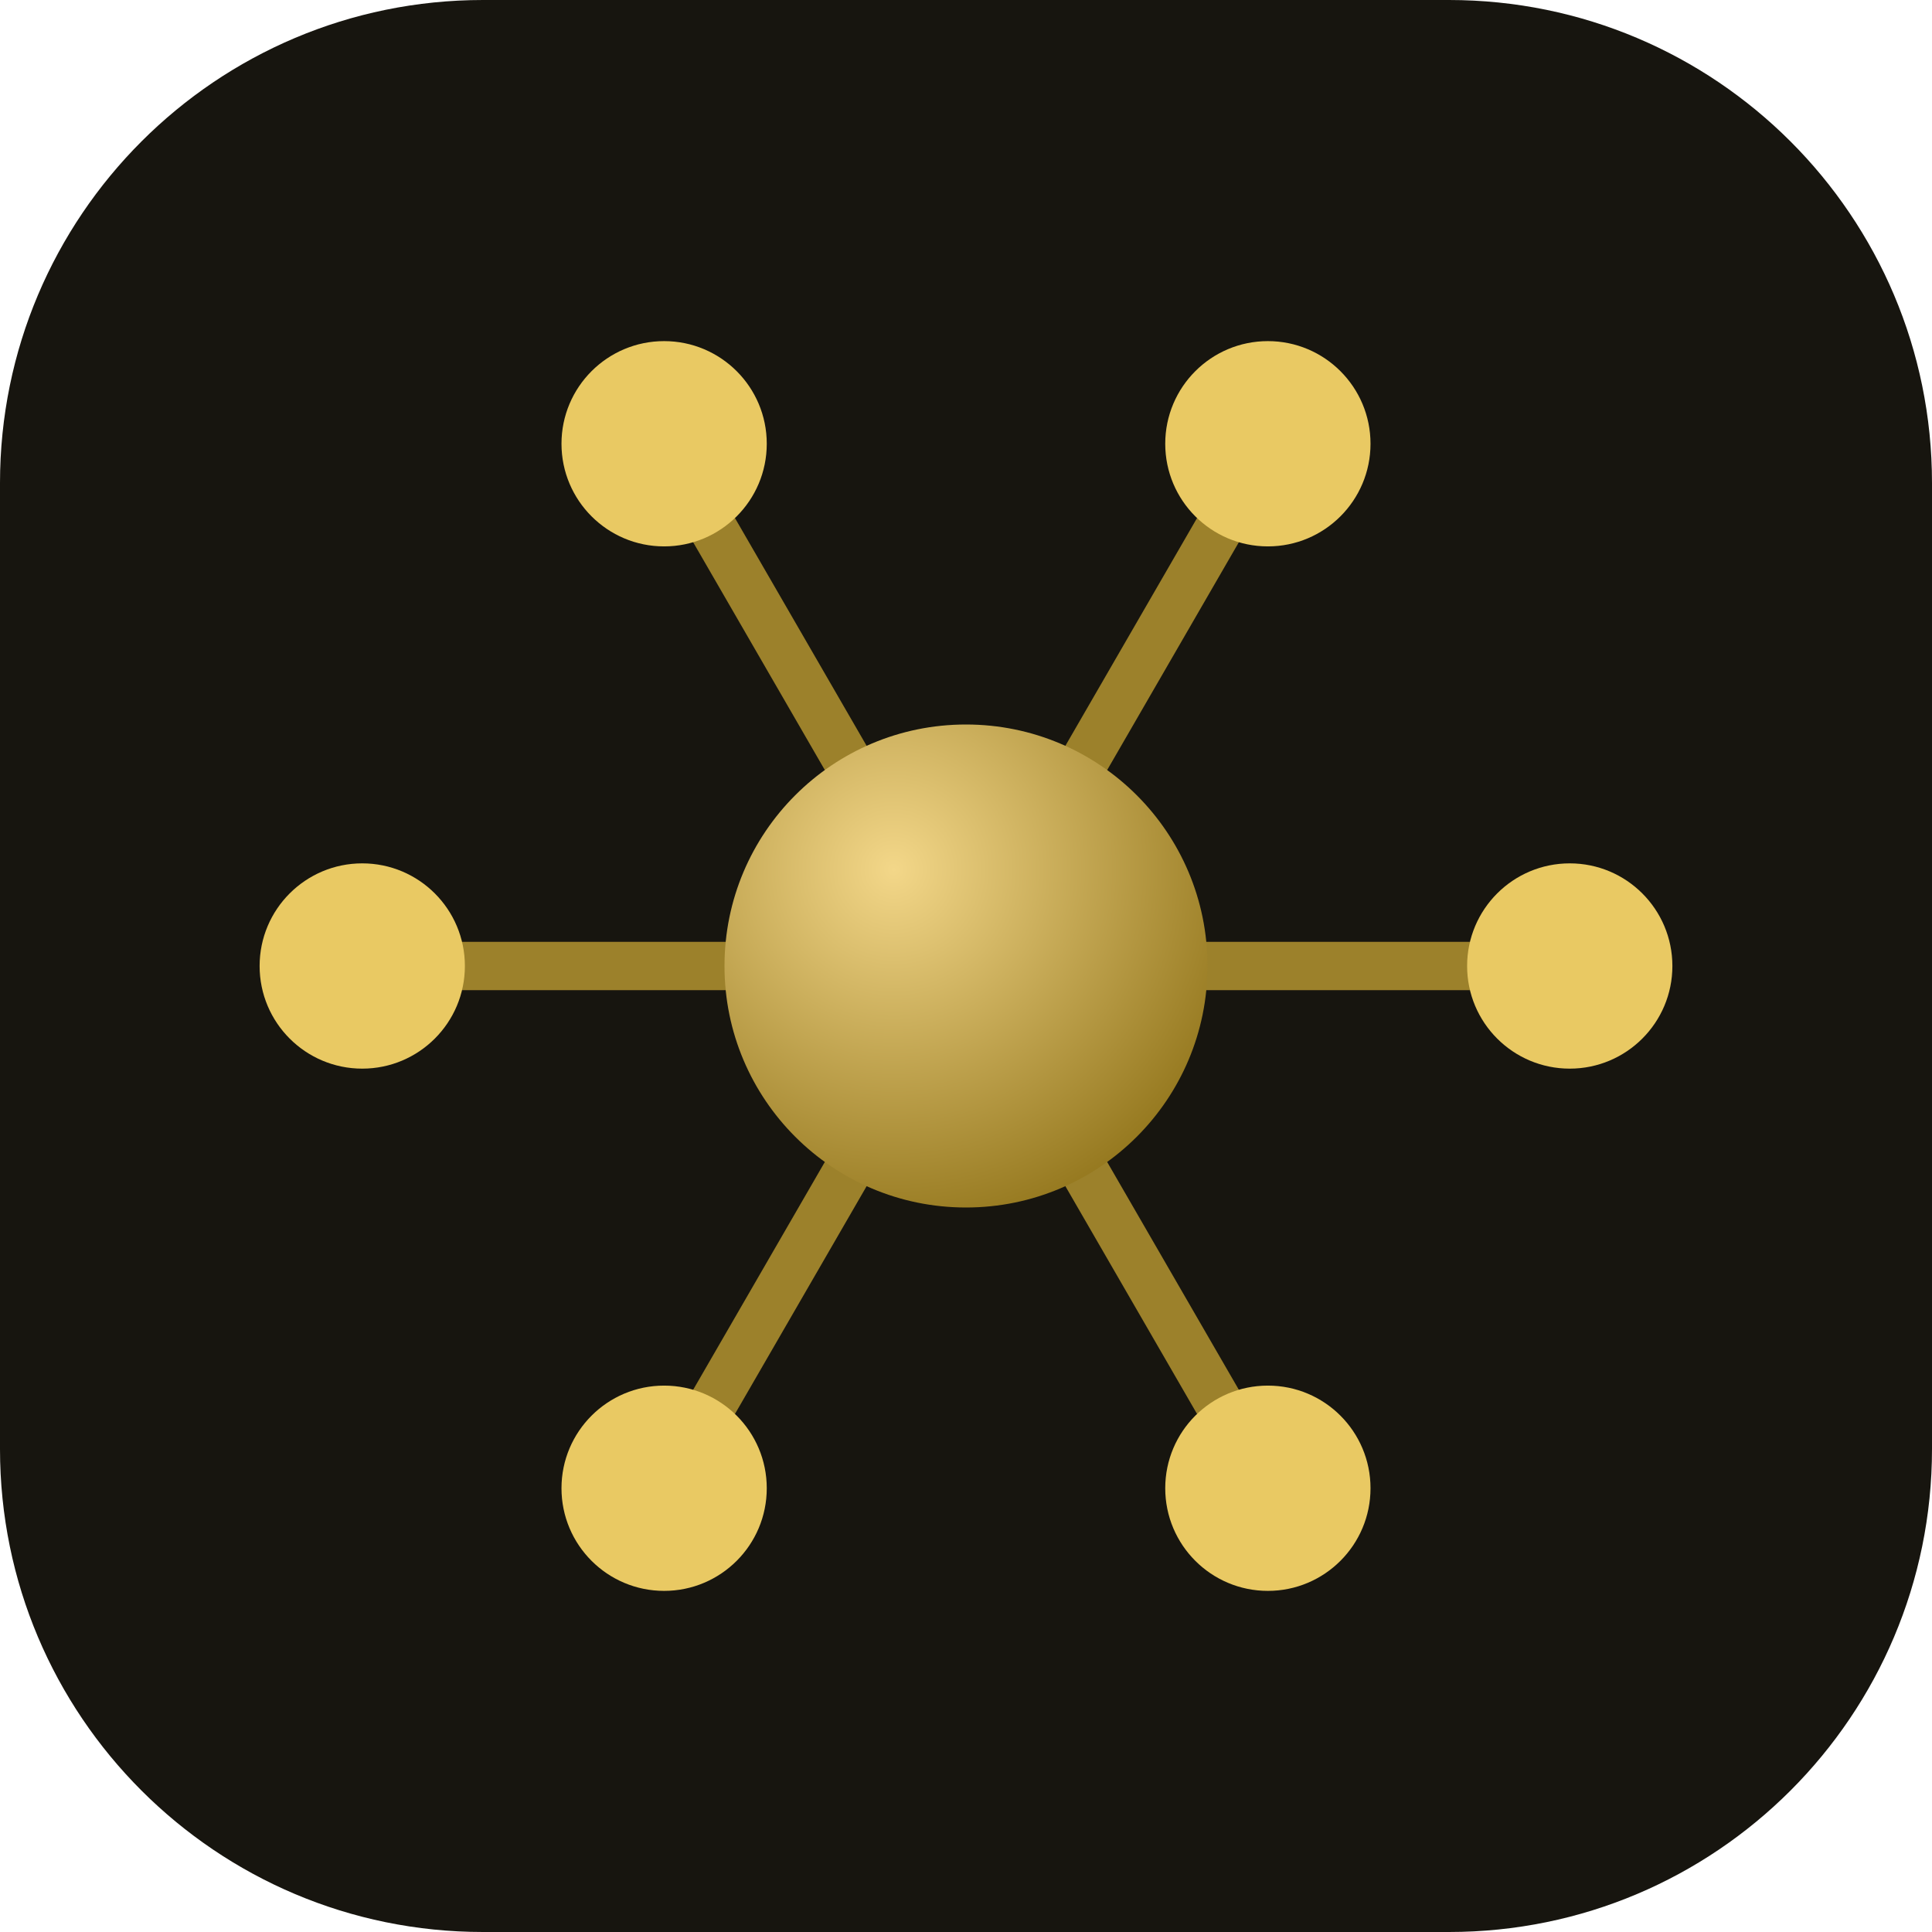
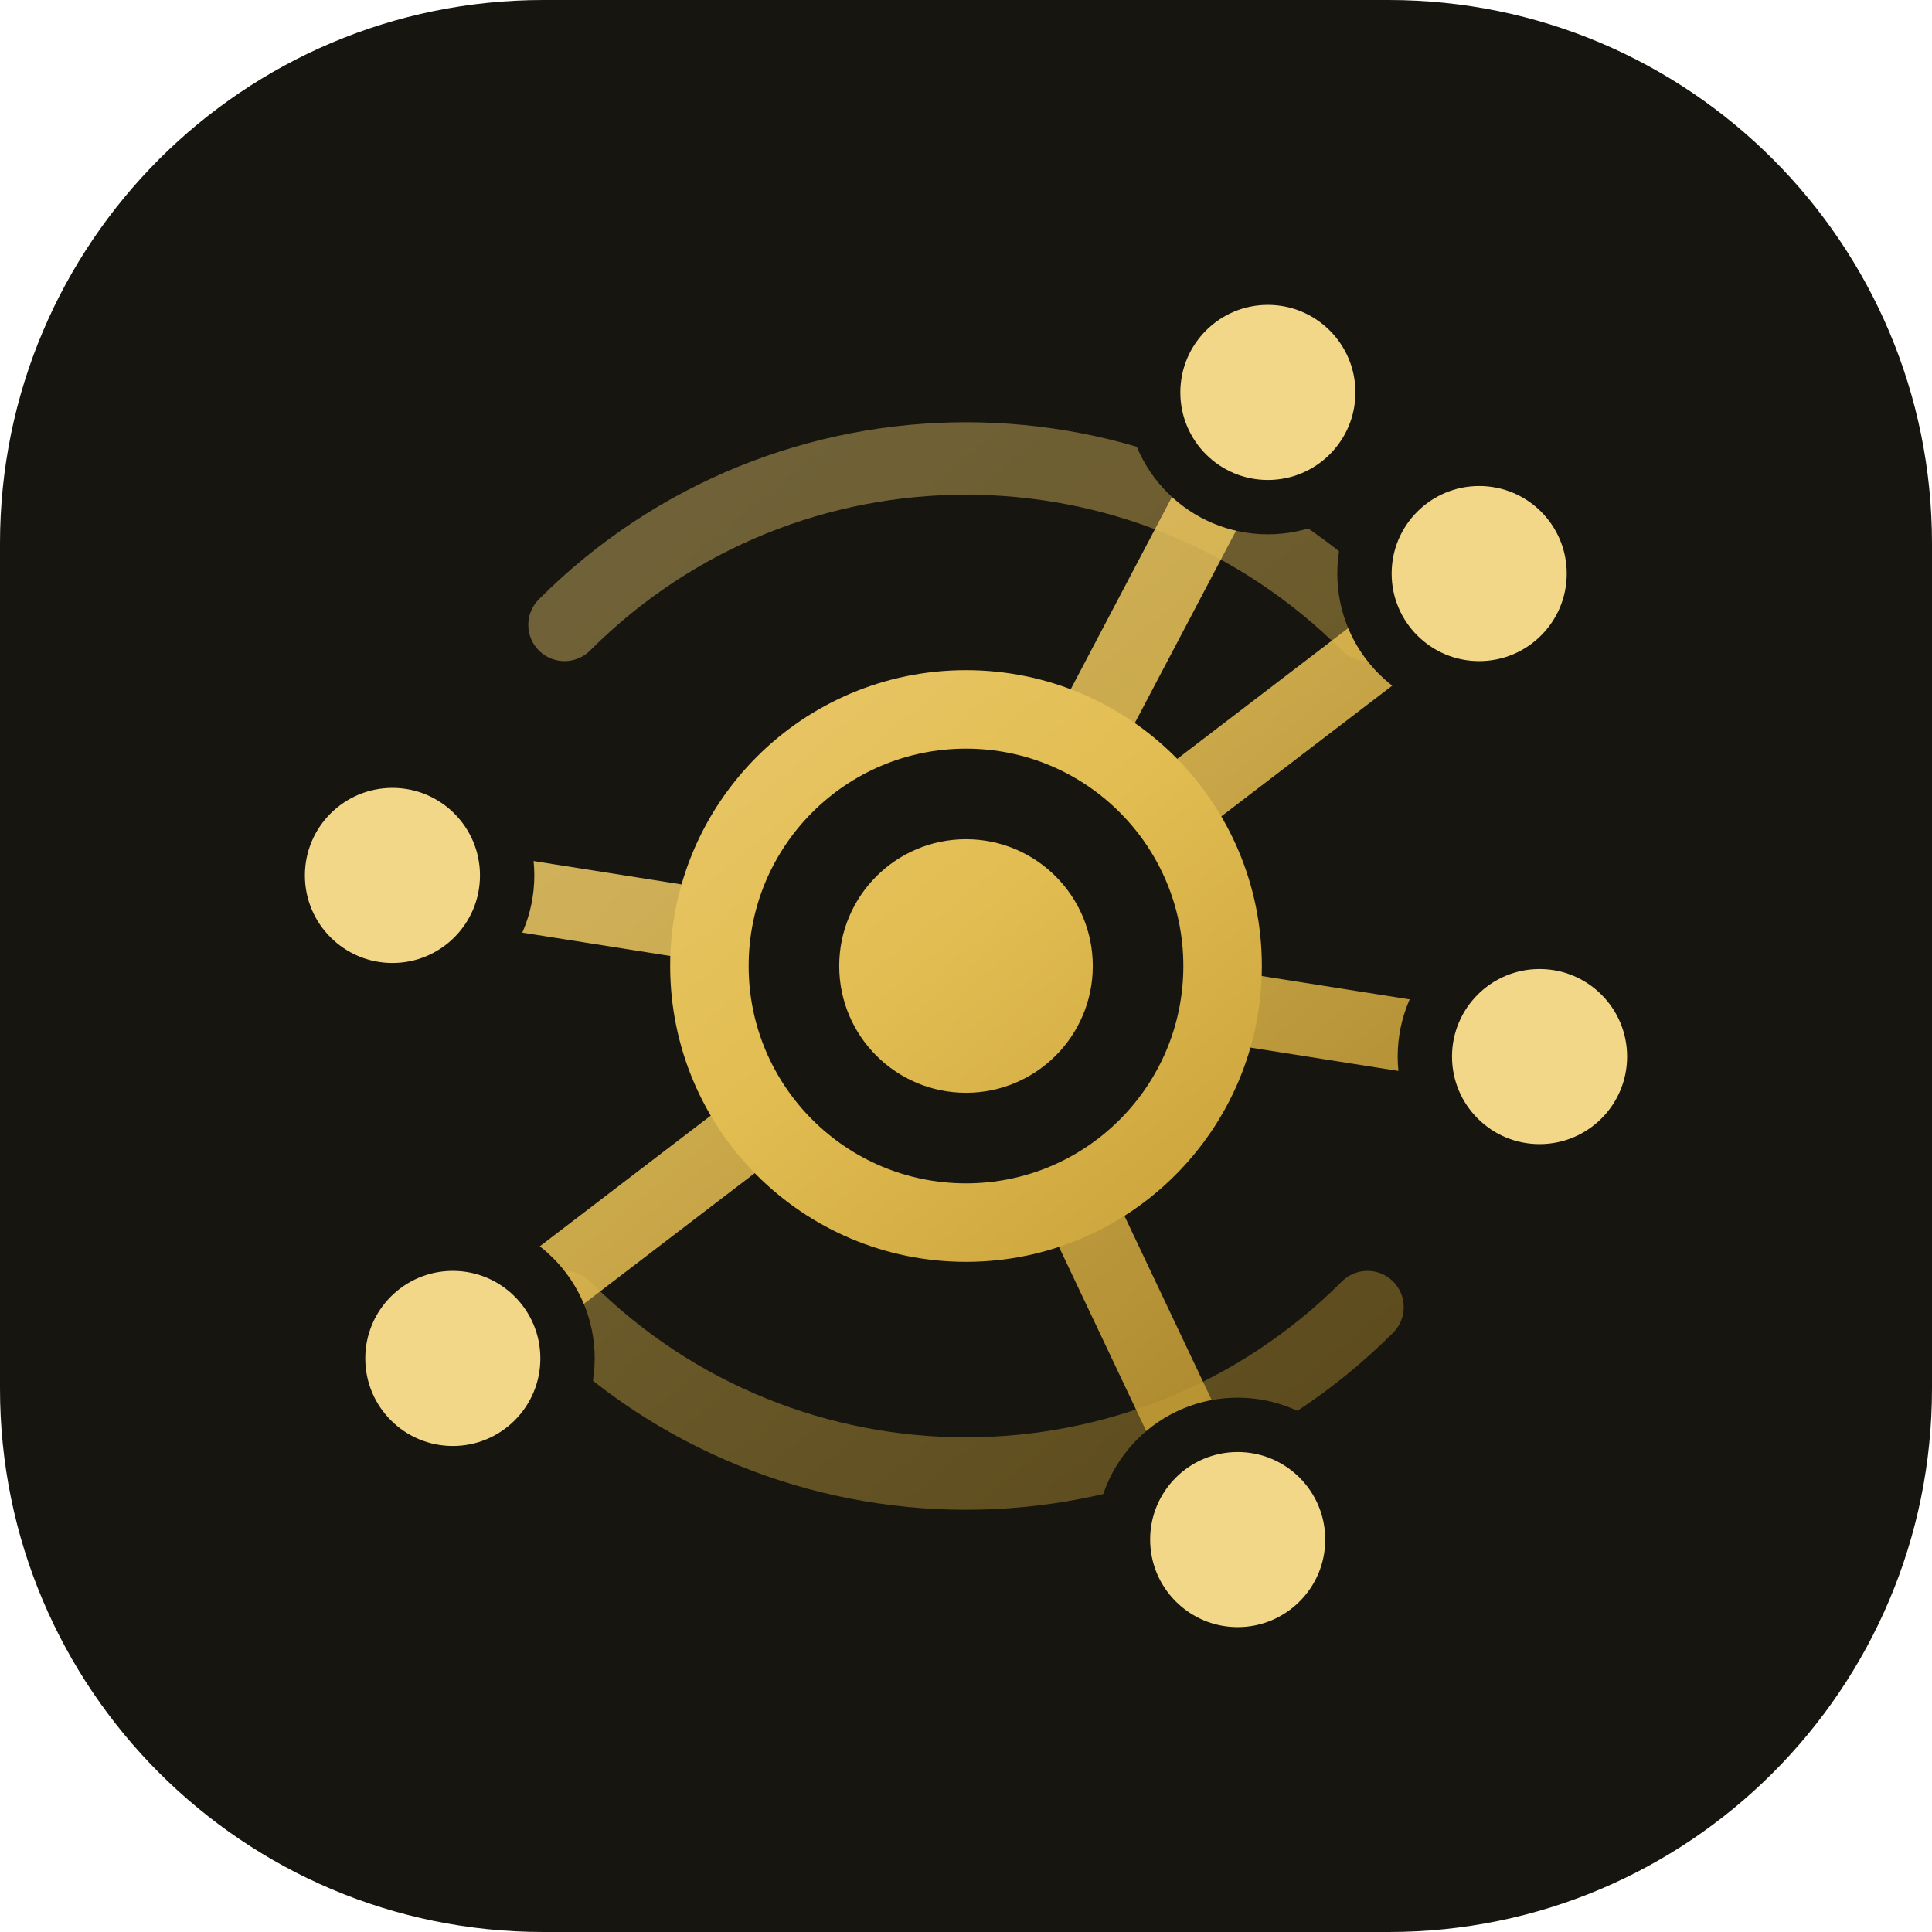
- <svg xmlns="http://www.w3.org/2000/svg" viewBox="0 0 64 64">
+ <svg xmlns="http://www.w3.org/2000/svg" viewBox="0 0 64 64" role="img" aria-labelledby="title">
  <defs>
-     <radialGradient id="g" cx="0.35" cy="0.3" r="0.85">
-       <stop offset="0" stop-color="#f3d789" />
-       <stop offset="1" stop-color="#8a6d12" />
-     </radialGradient>
+     <linearGradient id="gold" x1="12" y1="8" x2="52" y2="56" gradientUnits="userSpaceOnUse">
+       <stop stop-color="#f3d789" />
+       <stop offset=".48" stop-color="#e2bd52" />
+       <stop offset="1" stop-color="#a8801a" />
+     </linearGradient>
  </defs>
-   <rect width="64" height="64" rx="16" fill="#17150f" />
-   <g stroke="#d4af37" stroke-width="1.6" stroke-linecap="round" opacity="0.7">
-     <line x1="32" y1="32" x2="52" y2="32" />
-     <line x1="32" y1="32" x2="42" y2="49.3" />
-     <line x1="32" y1="32" x2="22" y2="49.3" />
-     <line x1="32" y1="32" x2="12" y2="32" />
-     <line x1="32" y1="32" x2="22" y2="14.7" />
-     <line x1="32" y1="32" x2="42" y2="14.7" />
+   <rect width="64" height="64" rx="18" fill="#17150f" />
+   <g fill="none" stroke="url(#gold)" stroke-linecap="round" stroke-width="2.4">
+     <path d="M32 32 49 19M32 32l19 3M32 32l9 19M32 32 15 45M32 32 13 29M32 32l10-19" opacity=".88" />
+     <path d="M18.7 20.7a18.8 18.8 0 0 1 26.6 0M45.3 43.3a18.8 18.8 0 0 1-26.6 0" opacity=".42" />
  </g>
-   <g fill="#e9c963">
-     <circle cx="52" cy="32" r="3.4" />
-     <circle cx="42" cy="49.3" r="3.4" />
-     <circle cx="22" cy="49.3" r="3.4" />
-     <circle cx="12" cy="32" r="3.4" />
-     <circle cx="22" cy="14.7" r="3.4" />
-     <circle cx="42" cy="14.7" r="3.4" />
+   <g fill="#f3d789" stroke="#17150f" stroke-width="1.8">
+     <circle cx="49" cy="19" r="3.8" />
+     <circle cx="51" cy="35" r="3.8" />
+     <circle cx="41" cy="51" r="3.8" />
+     <circle cx="15" cy="45" r="3.8" />
+     <circle cx="13" cy="29" r="3.8" />
+     <circle cx="42" cy="13" r="3.8" />
  </g>
-   <circle cx="32" cy="32" r="8" fill="url(#g)" />
+   <circle cx="32" cy="32" r="8.5" fill="#17150f" stroke="url(#gold)" stroke-width="2.6" />
+   <circle cx="32" cy="32" r="4.2" fill="url(#gold)" />
</svg>
